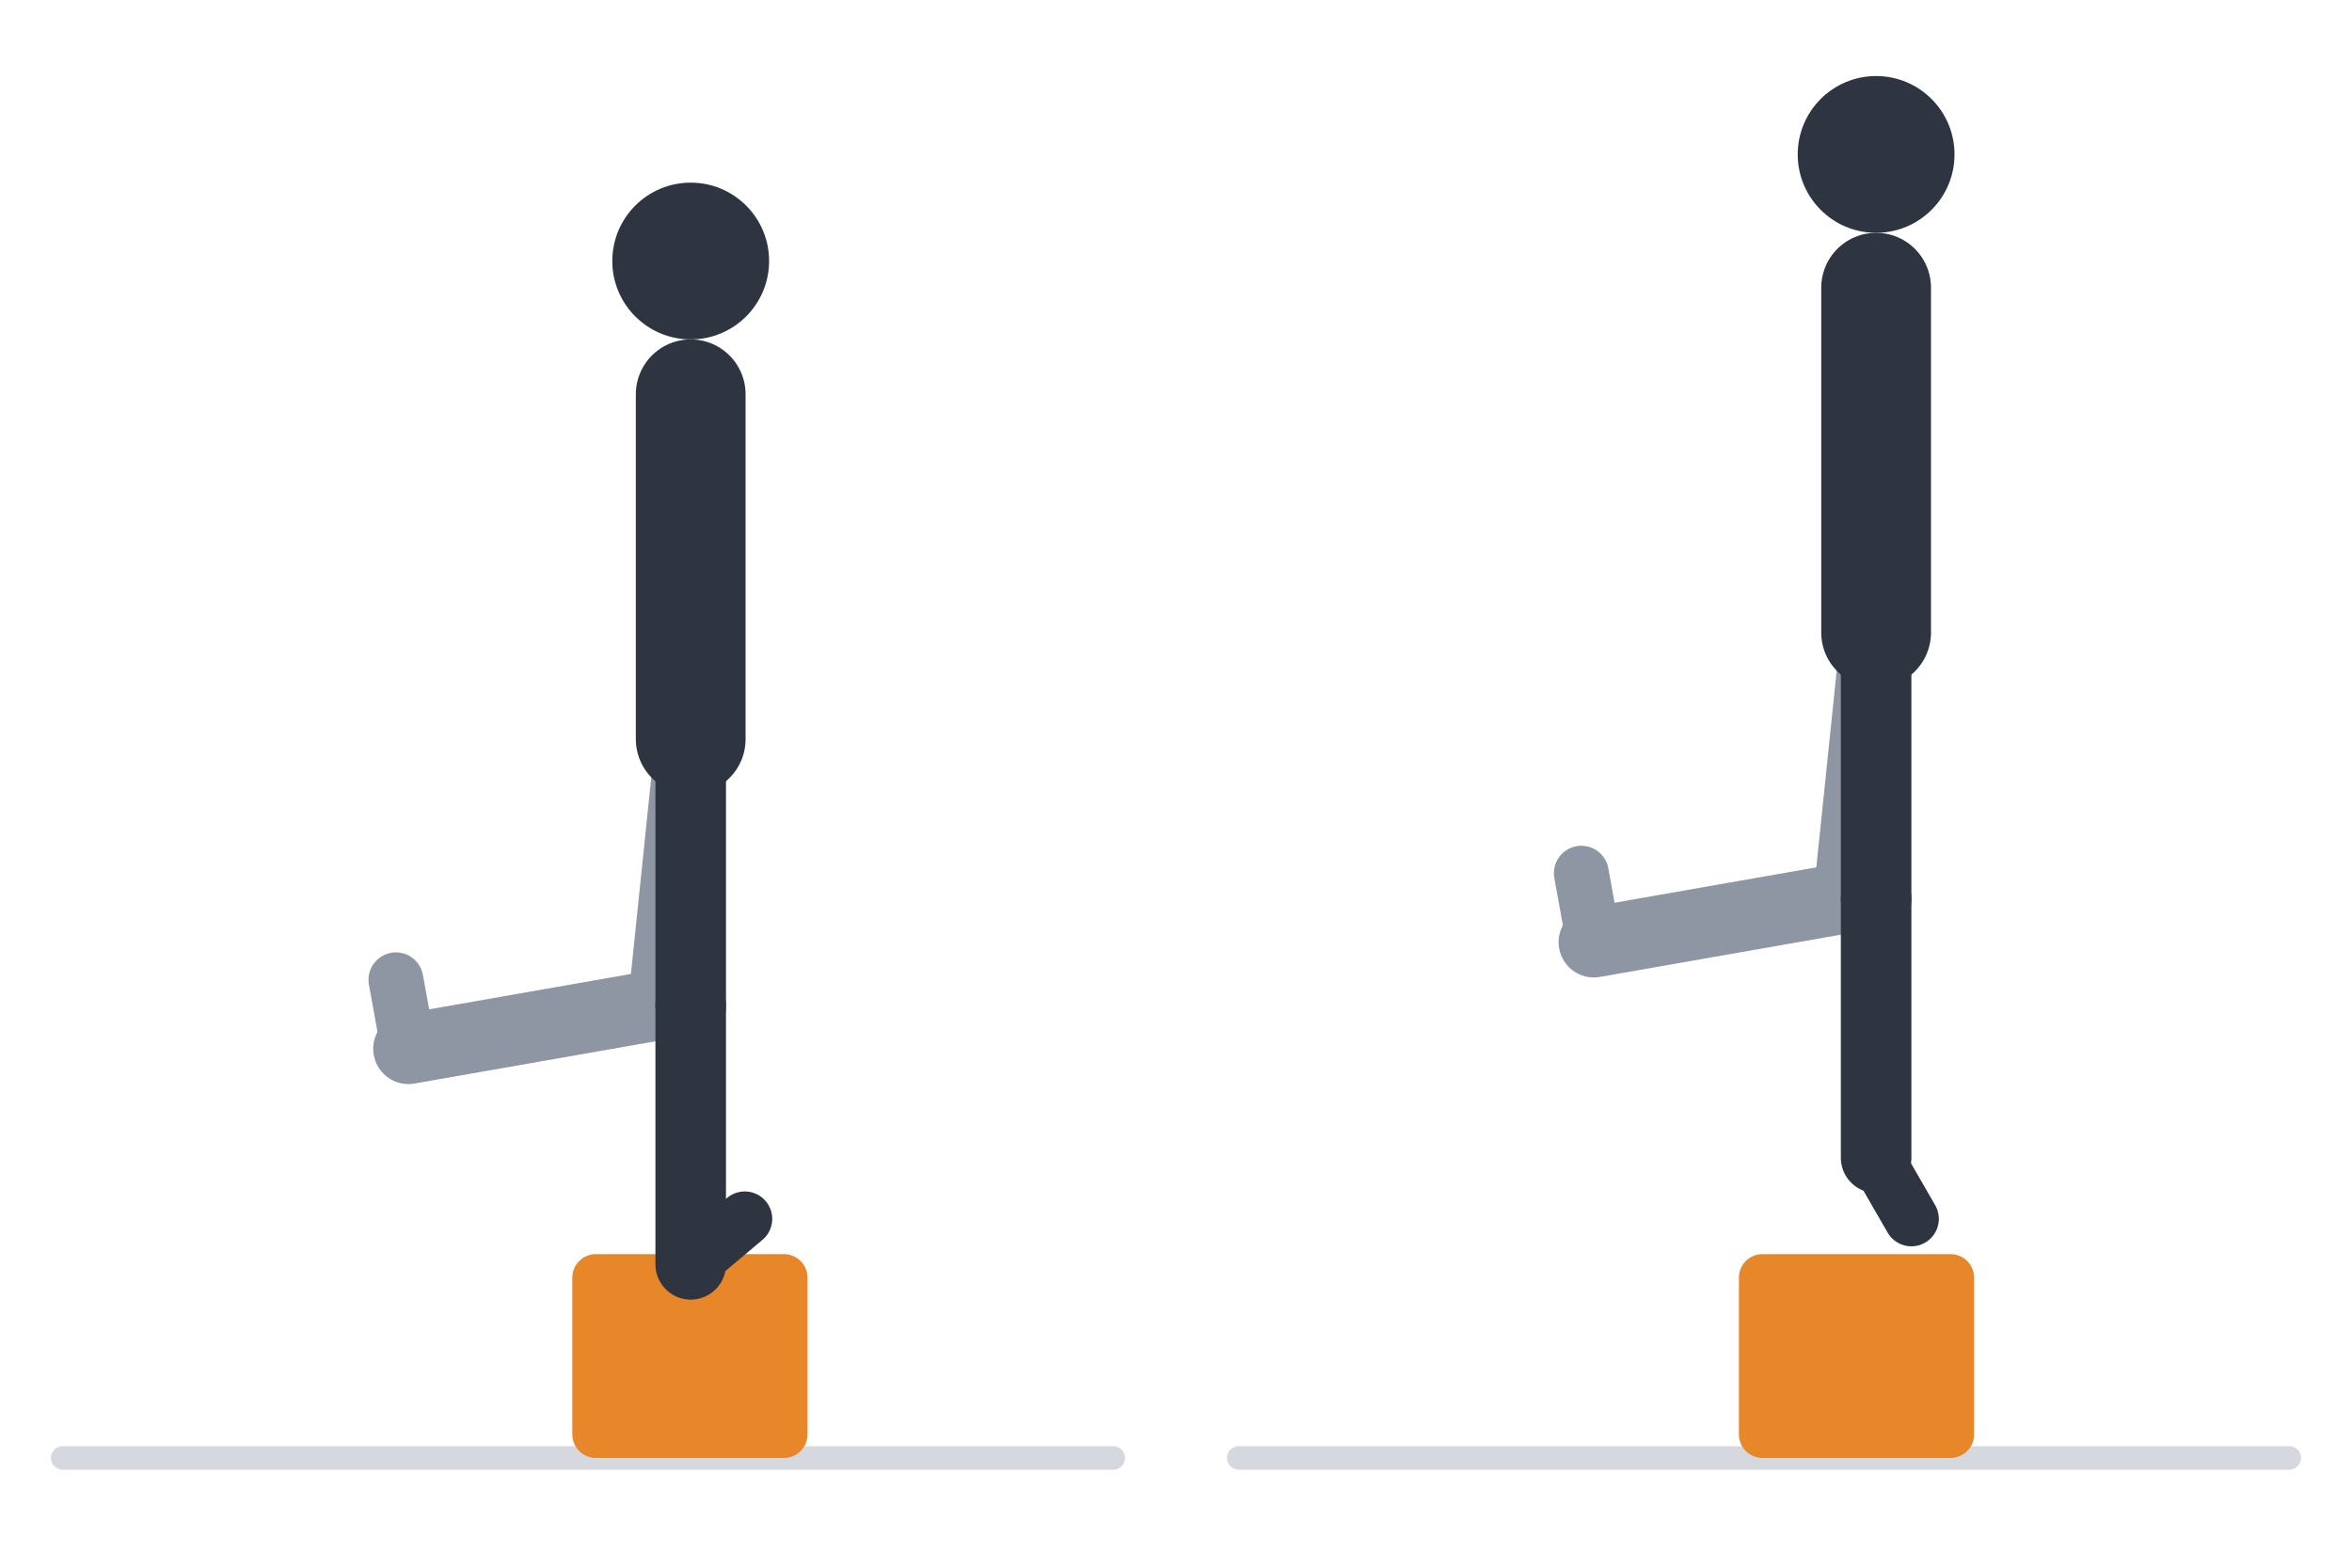
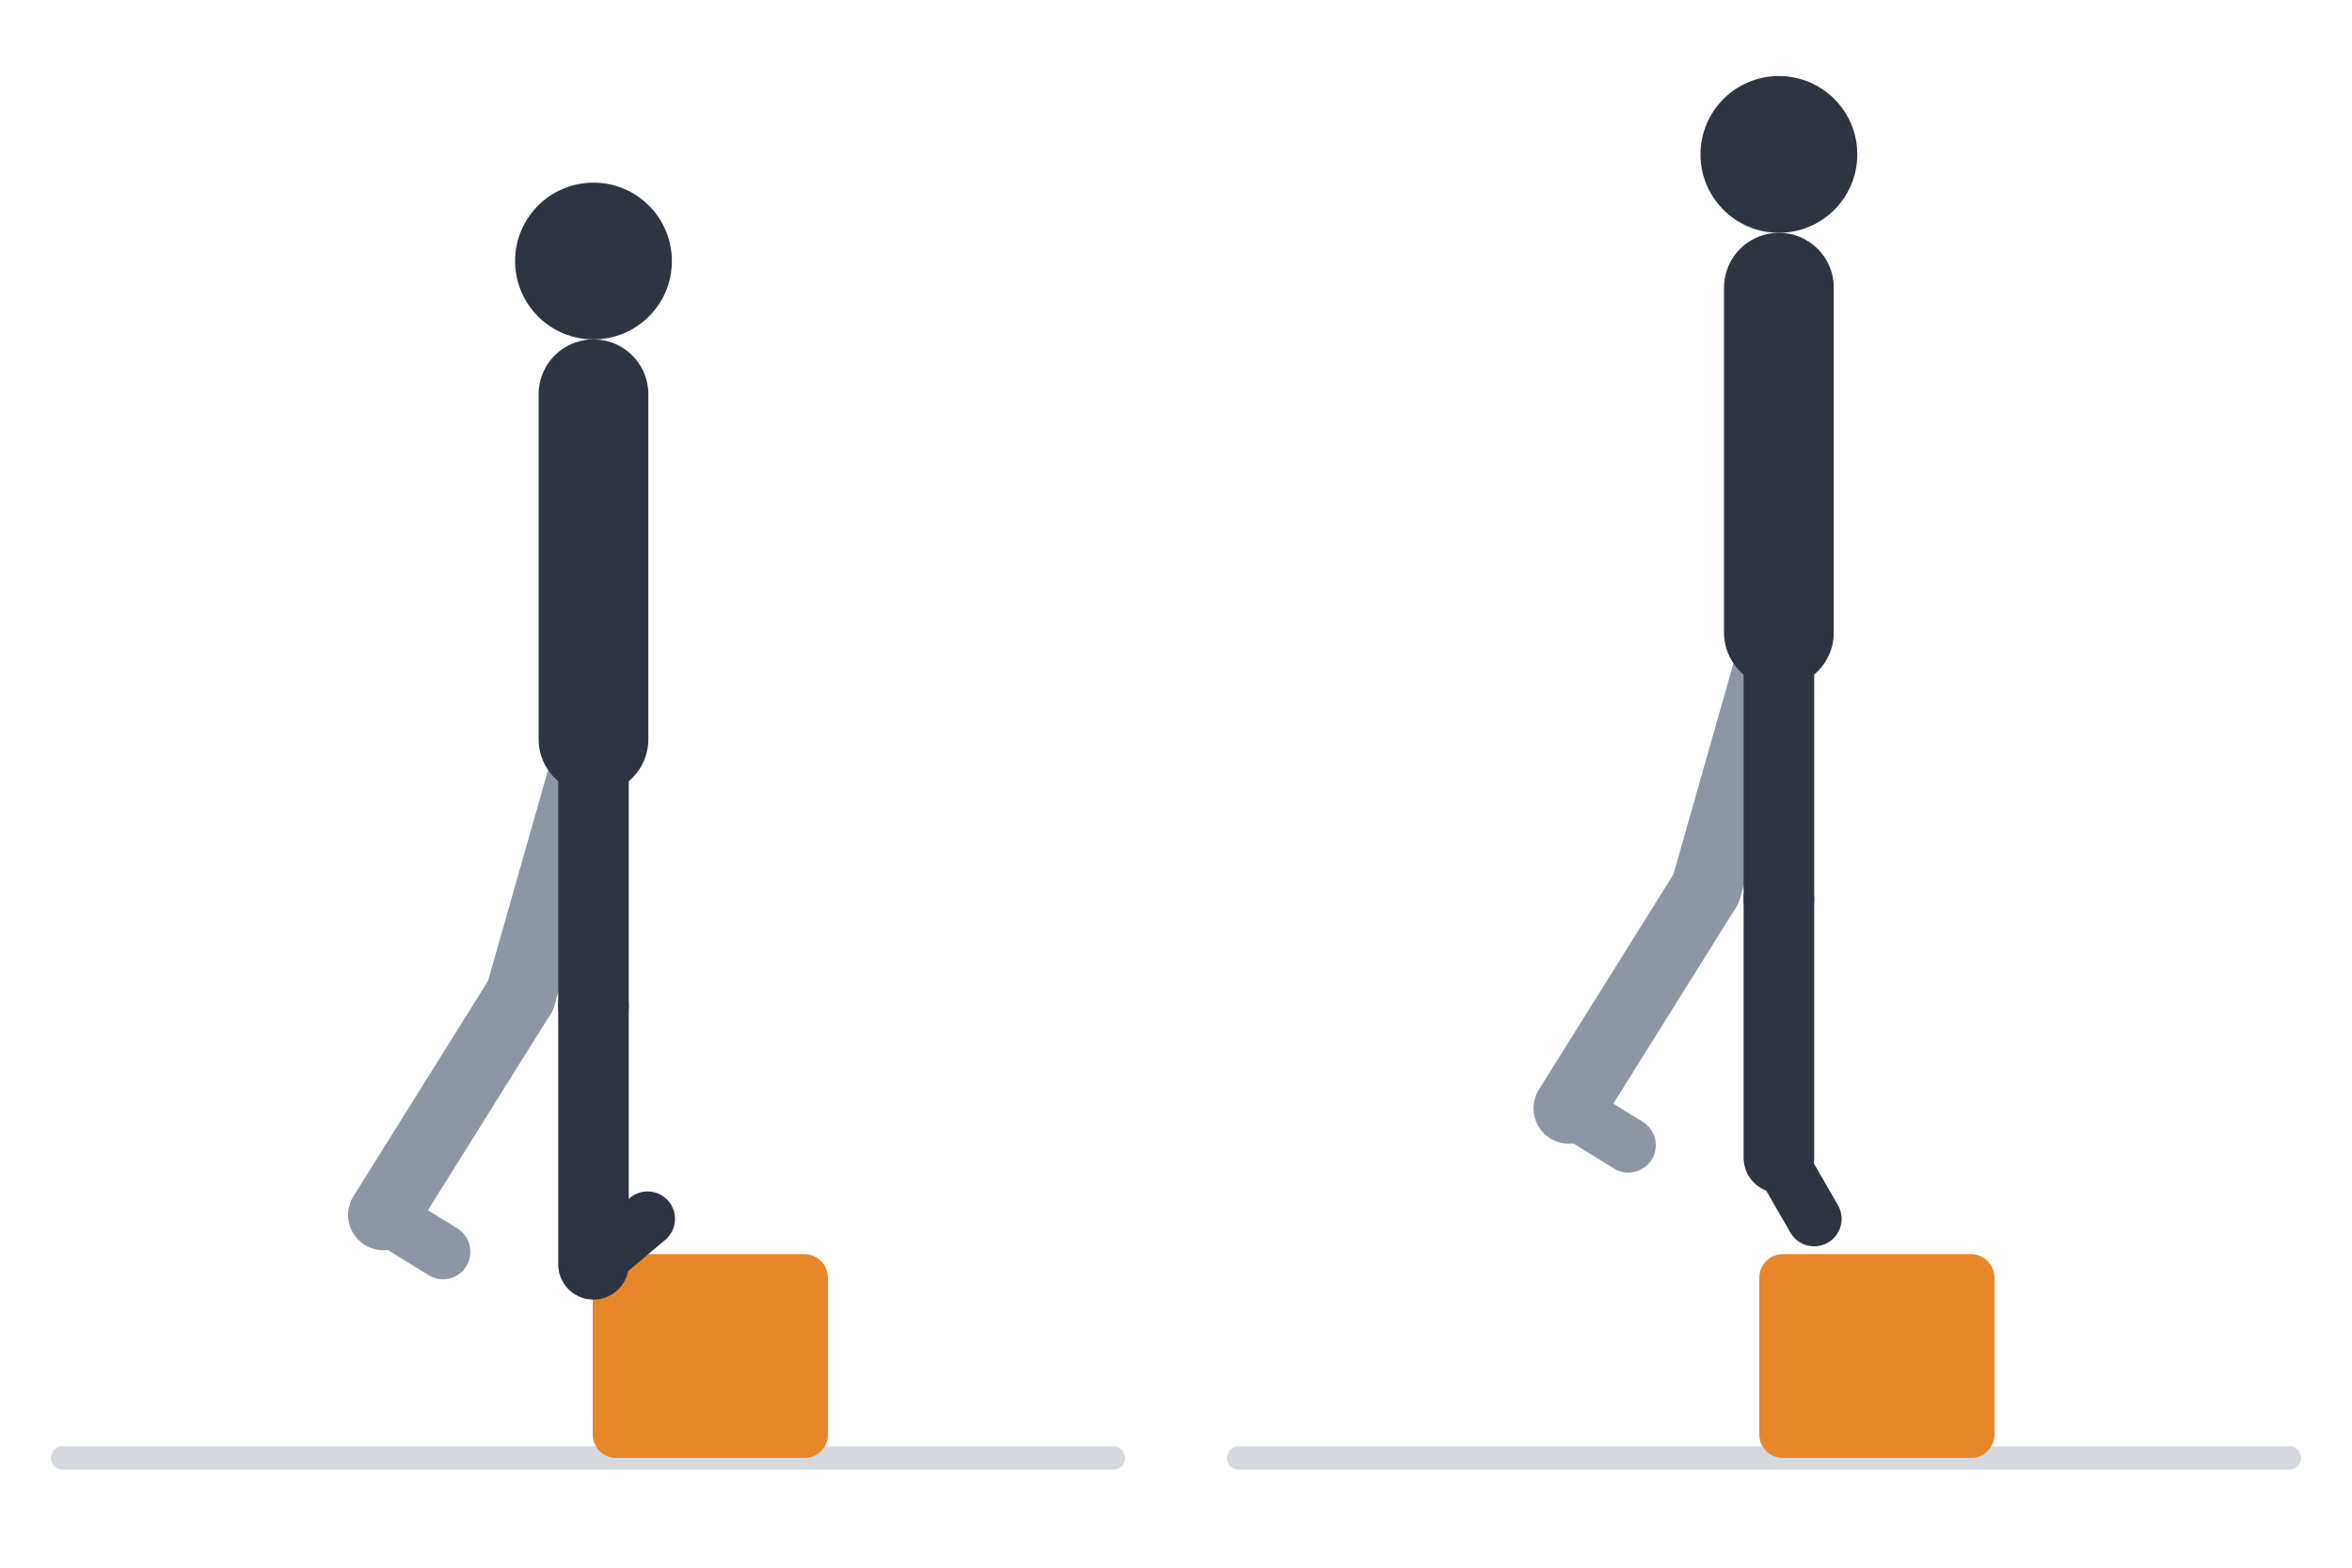
<svg xmlns="http://www.w3.org/2000/svg" width="300" height="200" viewBox="0 0 300 200">
  <line x1="8.0" y1="186.0" x2="142.0" y2="186.0" stroke="#D5D9DF" stroke-width="3" stroke-linecap="round" />
-   <rect x="73.0" y="160.0" width="30.0" height="26.0" rx="3" fill="#E8862A" />
-   <line x1="88.1" y1="50.3" x2="88.1" y2="75.3" stroke="#8E96A3" stroke-width="8" stroke-linecap="round" />
-   <line x1="88.1" y1="75.3" x2="88.1" y2="98.3" stroke="#8E96A3" stroke-width="8" stroke-linecap="round" />
-   <line x1="88.1" y1="94.3" x2="84.6" y2="128.1" stroke="#8E96A3" stroke-width="9" stroke-linecap="round" />
-   <line x1="84.6" y1="128.1" x2="52.1" y2="133.8" stroke="#8E96A3" stroke-width="9" stroke-linecap="round" />
-   <line x1="52.1" y1="133.8" x2="50.5" y2="125.0" stroke="#8E96A3" stroke-width="7" stroke-linecap="round" />
-   <line x1="88.1" y1="94.3" x2="88.1" y2="50.3" stroke="#2F3540" stroke-width="14" stroke-linecap="round" />
-   <circle cx="88.1" cy="33.3" r="10.0" fill="#2F3540" />
-   <line x1="88.1" y1="94.3" x2="88.1" y2="128.3" stroke="#2F3540" stroke-width="9" stroke-linecap="round" />
-   <line x1="88.1" y1="128.3" x2="88.1" y2="161.3" stroke="#2F3540" stroke-width="9" stroke-linecap="round" />
-   <line x1="88.1" y1="161.3" x2="95.0" y2="155.5" stroke="#2F3540" stroke-width="7" stroke-linecap="round" />
-   <line x1="88.1" y1="50.3" x2="88.1" y2="75.3" stroke="#2F3540" stroke-width="8" stroke-linecap="round" />
-   <line x1="88.1" y1="75.3" x2="88.1" y2="98.3" stroke="#2F3540" stroke-width="8" stroke-linecap="round" />
+   <rect x="75.6" y="160.0" width="30.0" height="26.0" rx="3" fill="#E8862A" />
+   <line x1="75.7" y1="50.3" x2="75.7" y2="75.3" stroke="#8E96A3" stroke-width="8" stroke-linecap="round" />
+   <line x1="75.7" y1="75.3" x2="75.7" y2="98.3" stroke="#8E96A3" stroke-width="8" stroke-linecap="round" />
+   <line x1="75.7" y1="94.3" x2="66.4" y2="127.0" stroke="#8E96A3" stroke-width="9" stroke-linecap="round" />
+   <line x1="66.4" y1="127.0" x2="48.9" y2="155.0" stroke="#8E96A3" stroke-width="9" stroke-linecap="round" />
+   <line x1="48.9" y1="155.0" x2="56.5" y2="159.7" stroke="#8E96A3" stroke-width="7" stroke-linecap="round" />
+   <line x1="75.7" y1="94.3" x2="75.7" y2="50.3" stroke="#2F3540" stroke-width="14" stroke-linecap="round" />
+   <circle cx="75.7" cy="33.3" r="10.0" fill="#2F3540" />
+   <line x1="75.7" y1="94.3" x2="75.7" y2="128.3" stroke="#2F3540" stroke-width="9" stroke-linecap="round" />
+   <line x1="75.7" y1="128.3" x2="75.7" y2="161.3" stroke="#2F3540" stroke-width="9" stroke-linecap="round" />
+   <line x1="75.7" y1="161.3" x2="82.6" y2="155.5" stroke="#2F3540" stroke-width="7" stroke-linecap="round" />
+   <line x1="75.7" y1="50.3" x2="75.7" y2="75.3" stroke="#2F3540" stroke-width="8" stroke-linecap="round" />
+   <line x1="75.7" y1="75.3" x2="75.7" y2="98.3" stroke="#2F3540" stroke-width="8" stroke-linecap="round" />
  <line x1="158.0" y1="186.0" x2="292.0" y2="186.0" stroke="#D5D9DF" stroke-width="3" stroke-linecap="round" />
-   <rect x="221.8" y="160.0" width="30.0" height="26.0" rx="3" fill="#E8862A" />
-   <line x1="239.3" y1="36.7" x2="239.3" y2="61.7" stroke="#8E96A3" stroke-width="8" stroke-linecap="round" />
-   <line x1="239.3" y1="61.7" x2="239.3" y2="84.7" stroke="#8E96A3" stroke-width="8" stroke-linecap="round" />
-   <line x1="239.3" y1="80.7" x2="235.8" y2="114.5" stroke="#8E96A3" stroke-width="9" stroke-linecap="round" />
-   <line x1="235.8" y1="114.5" x2="203.3" y2="120.2" stroke="#8E96A3" stroke-width="9" stroke-linecap="round" />
-   <line x1="203.3" y1="120.2" x2="201.7" y2="111.4" stroke="#8E96A3" stroke-width="7" stroke-linecap="round" />
-   <line x1="239.3" y1="80.7" x2="239.3" y2="36.7" stroke="#2F3540" stroke-width="14" stroke-linecap="round" />
-   <circle cx="239.3" cy="19.7" r="10.0" fill="#2F3540" />
-   <line x1="239.3" y1="80.7" x2="239.3" y2="114.7" stroke="#2F3540" stroke-width="9" stroke-linecap="round" />
-   <line x1="239.3" y1="114.7" x2="239.3" y2="147.7" stroke="#2F3540" stroke-width="9" stroke-linecap="round" />
-   <line x1="239.3" y1="147.7" x2="243.8" y2="155.5" stroke="#2F3540" stroke-width="7" stroke-linecap="round" />
-   <line x1="239.3" y1="36.7" x2="239.3" y2="61.7" stroke="#2F3540" stroke-width="8" stroke-linecap="round" />
-   <line x1="239.3" y1="61.7" x2="239.3" y2="84.7" stroke="#2F3540" stroke-width="8" stroke-linecap="round" />
+   <rect x="224.4" y="160.0" width="30.0" height="26.0" rx="3" fill="#E8862A" />
+   <line x1="226.9" y1="36.7" x2="226.9" y2="61.7" stroke="#8E96A3" stroke-width="8" stroke-linecap="round" />
+   <line x1="226.9" y1="61.7" x2="226.9" y2="84.7" stroke="#8E96A3" stroke-width="8" stroke-linecap="round" />
+   <line x1="226.9" y1="80.7" x2="217.6" y2="113.4" stroke="#8E96A3" stroke-width="9" stroke-linecap="round" />
+   <line x1="217.6" y1="113.4" x2="200.1" y2="141.4" stroke="#8E96A3" stroke-width="9" stroke-linecap="round" />
+   <line x1="200.1" y1="141.4" x2="207.7" y2="146.1" stroke="#8E96A3" stroke-width="7" stroke-linecap="round" />
+   <line x1="226.9" y1="80.7" x2="226.9" y2="36.7" stroke="#2F3540" stroke-width="14" stroke-linecap="round" />
+   <circle cx="226.9" cy="19.7" r="10.0" fill="#2F3540" />
+   <line x1="226.9" y1="80.7" x2="226.9" y2="114.7" stroke="#2F3540" stroke-width="9" stroke-linecap="round" />
+   <line x1="226.9" y1="114.7" x2="226.9" y2="147.7" stroke="#2F3540" stroke-width="9" stroke-linecap="round" />
+   <line x1="226.9" y1="147.7" x2="231.4" y2="155.5" stroke="#2F3540" stroke-width="7" stroke-linecap="round" />
+   <line x1="226.9" y1="36.7" x2="226.9" y2="61.7" stroke="#2F3540" stroke-width="8" stroke-linecap="round" />
+   <line x1="226.9" y1="61.7" x2="226.9" y2="84.7" stroke="#2F3540" stroke-width="8" stroke-linecap="round" />
</svg>
